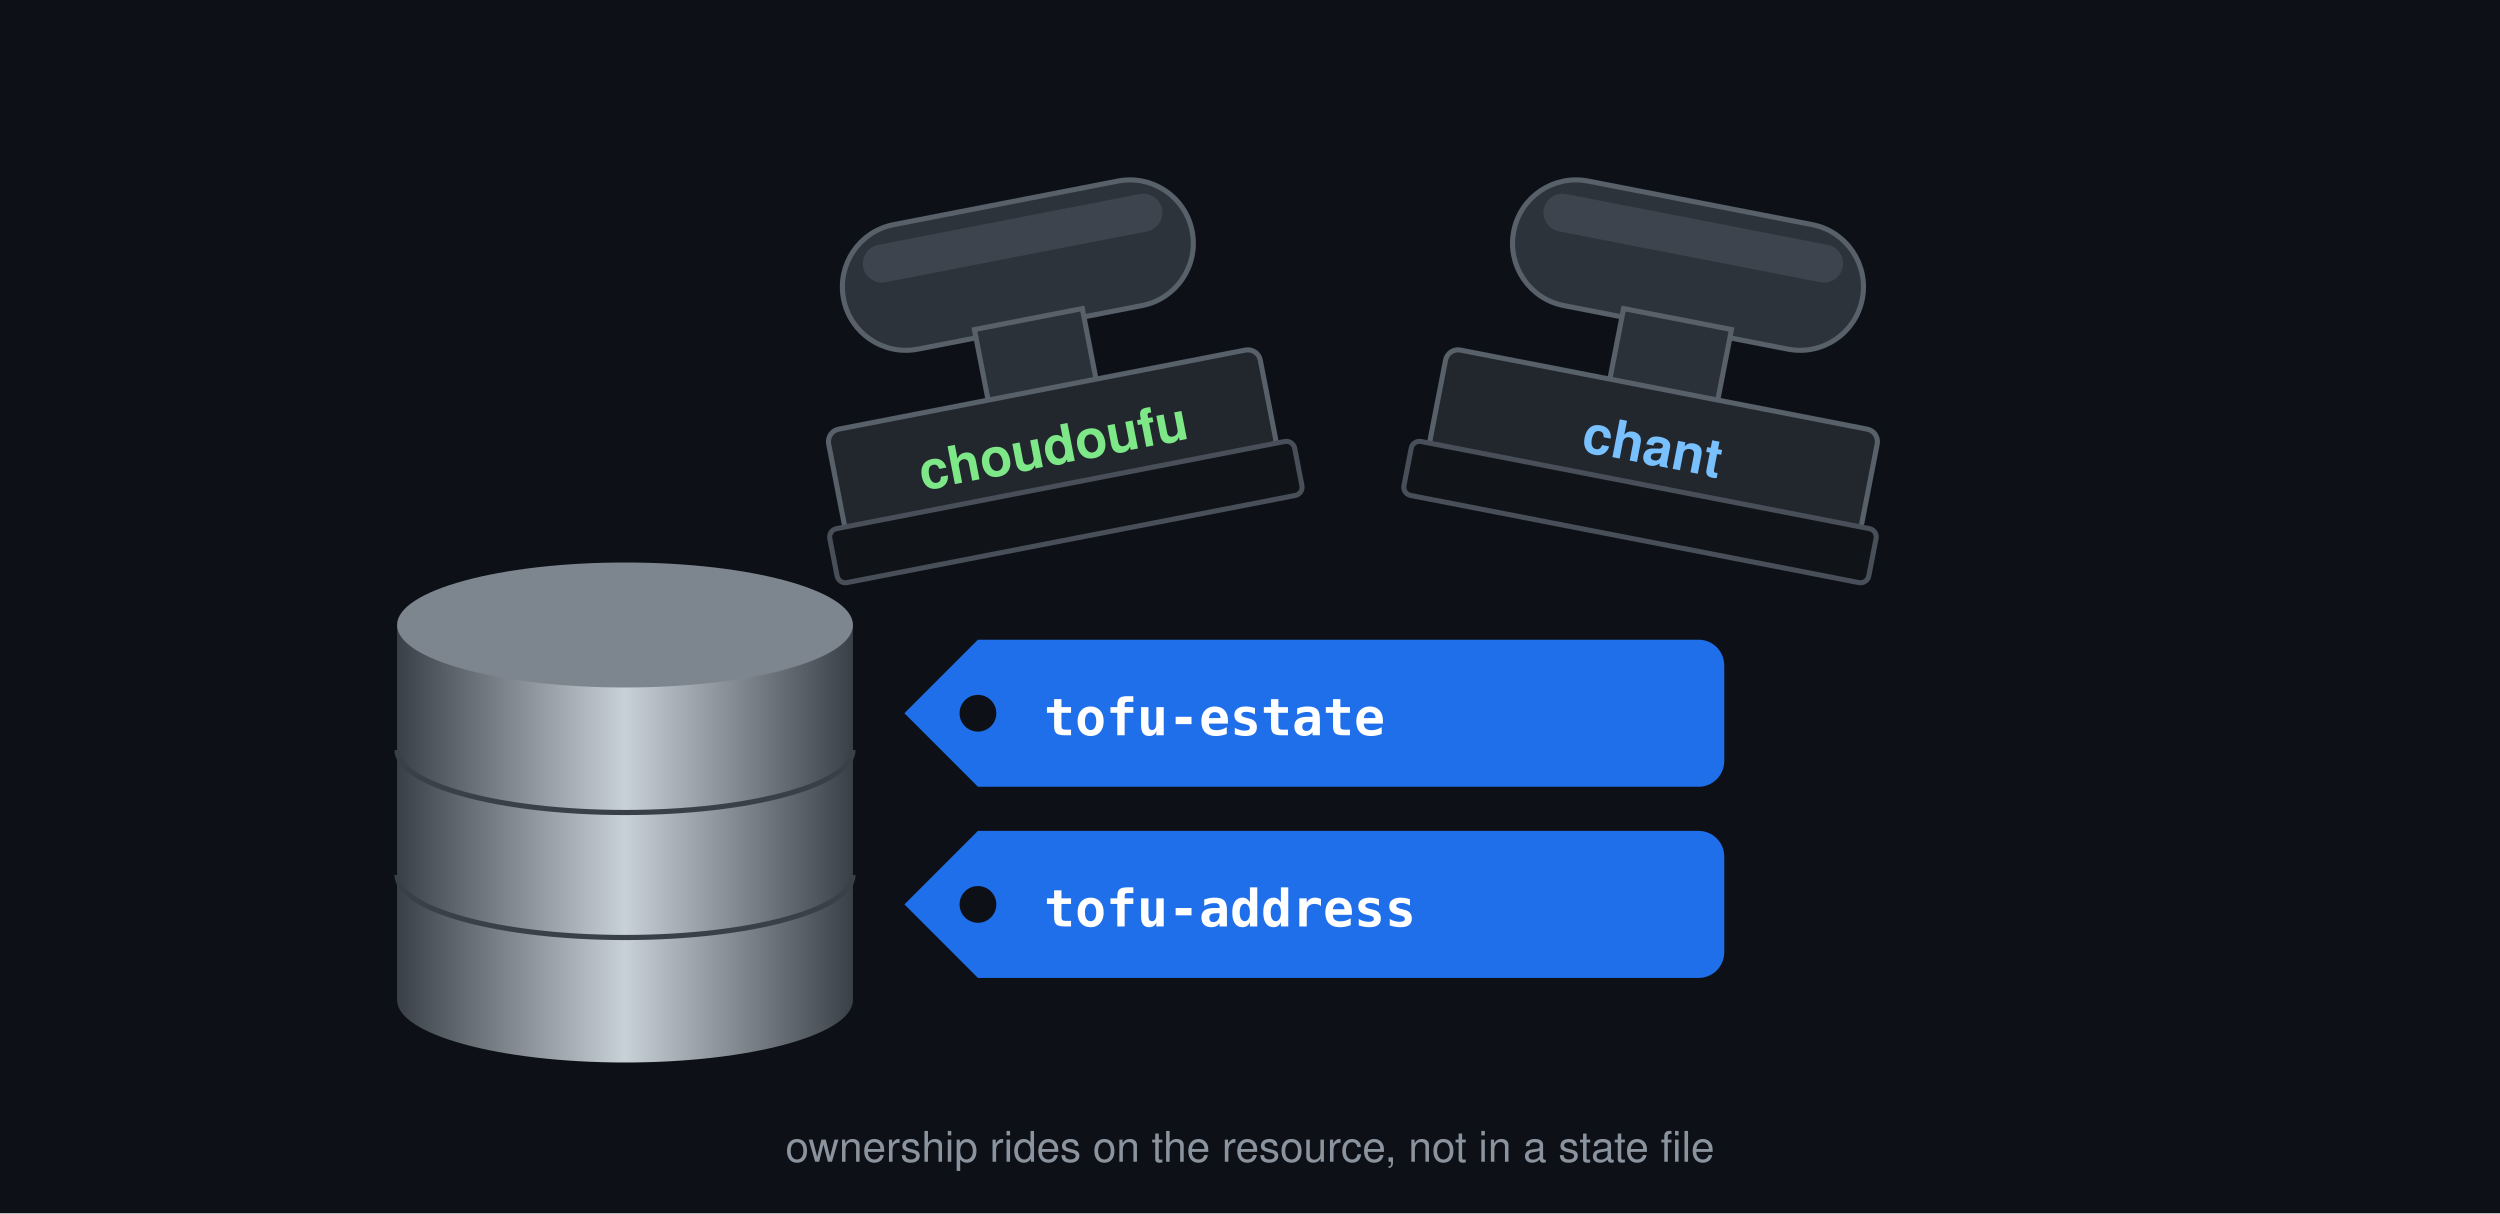
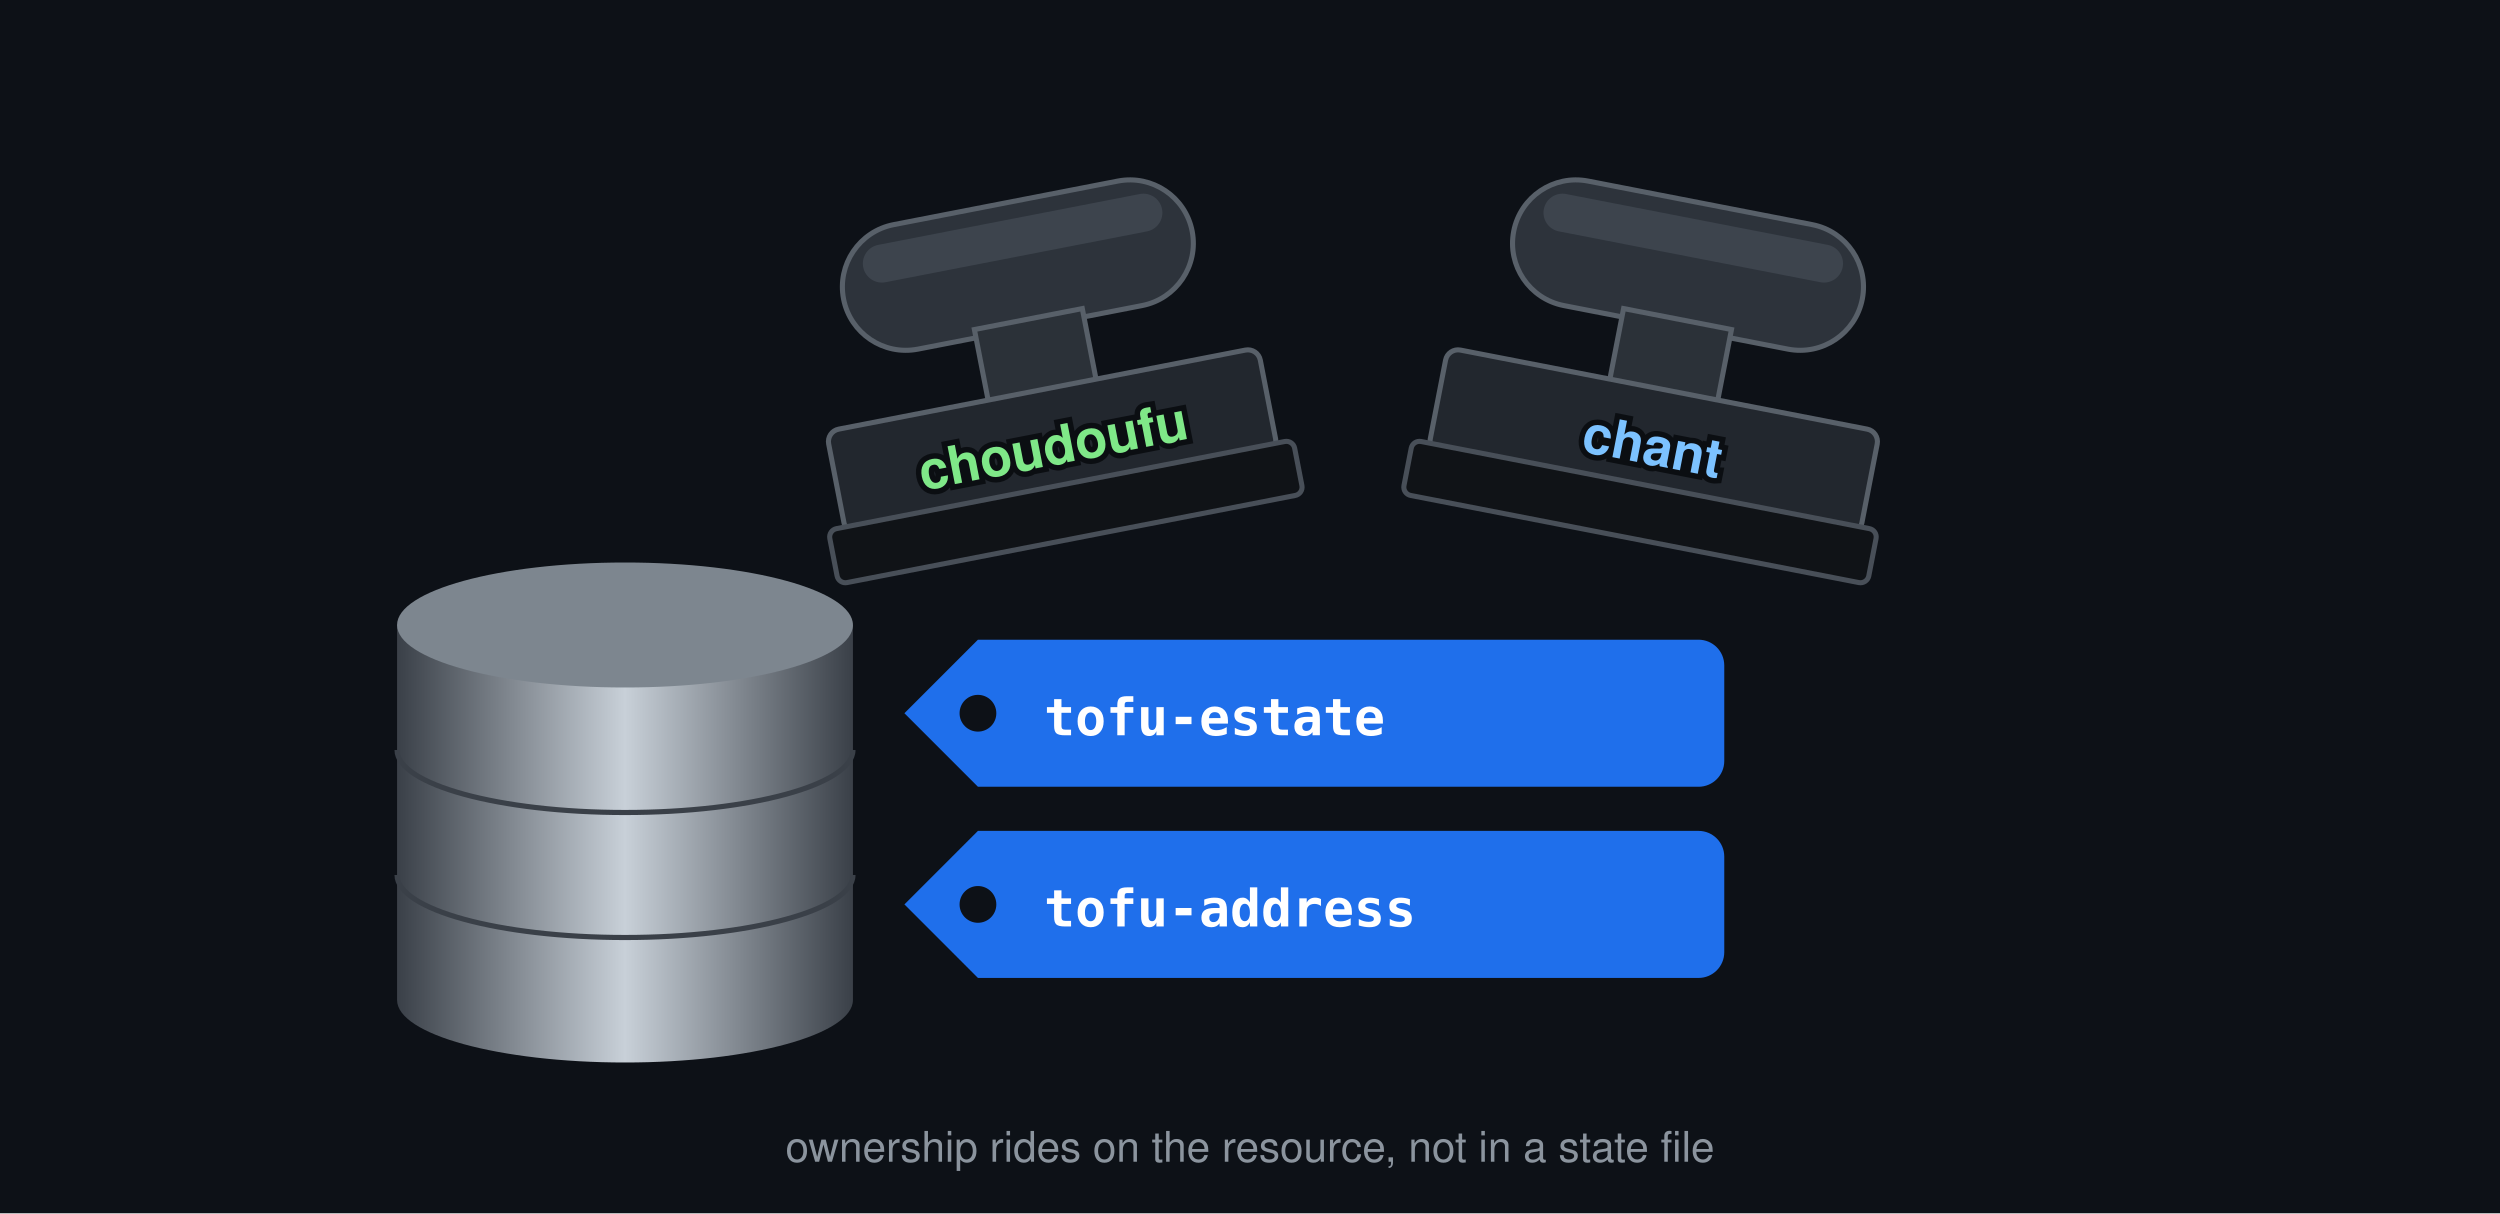
<svg xmlns="http://www.w3.org/2000/svg" viewBox="0 0 680 330" style="max-width:660px;display:block;margin:0 auto" font-family="-apple-system, Segoe UI, Helvetica, Arial, sans-serif">
  <rect x="0" y="0" width="680" height="330" fill="#0d1117" />
  <defs>
    <linearGradient id="cyl" x1="0" x2="1">
      <stop offset="0" stop-color="#3a4048" />
      <stop offset="0.5" stop-color="#c8d0d8" />
      <stop offset="1" stop-color="#3a4048" />
    </linearGradient>
    <g id="stamp">
      <rect x="-42" y="-84" width="84" height="30" rx="15" fill="#2d333b" stroke="#586069" stroke-width="1.2" />
      <rect x="-36" y="-80" width="72" height="9" rx="4.5" fill="#3d444d" />
      <rect x="-13" y="-56" width="26" height="18" fill="#2b3138" stroke="#586069" stroke-width="1.2" />
      <rect x="-52" y="-39" width="104" height="25" rx="3" fill="#22272e" stroke="#586069" stroke-width="1.2" />
      <rect x="-56" y="-16" width="112" height="13" rx="2" fill="#101317" stroke="#484f58" stroke-width="1.2" />
    </g>
  </defs>
  <path d="M108,170 L108,272 A62,17 0 0 0 232,272 L232,170 Z" fill="url(#cyl)" />
  <ellipse cx="170" cy="170" rx="62" ry="17" fill="#7d868f" />
  <path d="M108,204 A62,17 0 0 0 232,204" fill="none" stroke="#3a4048" stroke-width="1.4" />
  <path d="M108,238 A62,17 0 0 0 232,238" fill="none" stroke="#3a4048" stroke-width="1.4" />
  <path d="M246,194 l20,-20 h196 a7 7 0 0 1 7,7 v26 a7 7 0 0 1 -7,7 h-196 z" fill="#1f6feb" />
  <circle cx="266" cy="194" r="5" fill="#0d1117" />
  <text x="284" y="200" font-size="14" font-weight="700" fill="#ffffff" font-family="ui-monospace, SFMono-Regular, Menlo, Consolas, monospace">tofu-estate</text>
  <path d="M246,246 l20,-20 h196 a7 7 0 0 1 7,7 v26 a7 7 0 0 1 -7,7 h-196 z" fill="#1f6feb" />
  <circle cx="266" cy="246" r="5" fill="#0d1117" />
  <text x="284" y="252" font-size="14" font-weight="700" fill="#ffffff" font-family="ui-monospace, SFMono-Regular, Menlo, Consolas, monospace">tofu-address</text>
  <g transform="translate(292 150) rotate(-11) scale(1.15)">
    <use href="#stamp" />
-     <text x="0" y="-21" font-size="12.5" font-weight="700" fill="#7ee787" text-anchor="middle">choudoufu</text>
+     <text x="0" y="-21" font-size="12.5" font-weight="700" fill="#7fe888" stroke="#0b0e12" stroke-width="2.6" paint-order="stroke" text-anchor="middle">choudoufu</text>
  </g>
  <g transform="translate(444 150) rotate(11) scale(1.15)">
    <use href="#stamp" />
-     <text x="0" y="-21" font-size="12.5" font-weight="700" fill="#79c0ff" text-anchor="middle">chant</text>
+     <text x="0" y="-21" font-size="12.5" font-weight="700" fill="#7cc2ff" stroke="#0b0e12" stroke-width="2.6" paint-order="stroke" text-anchor="middle">chant</text>
  </g>
  <text x="340" y="316" font-size="11.5" fill="#8b949e" text-anchor="middle">ownership rides on the resource, not in a state file</text>
</svg>
